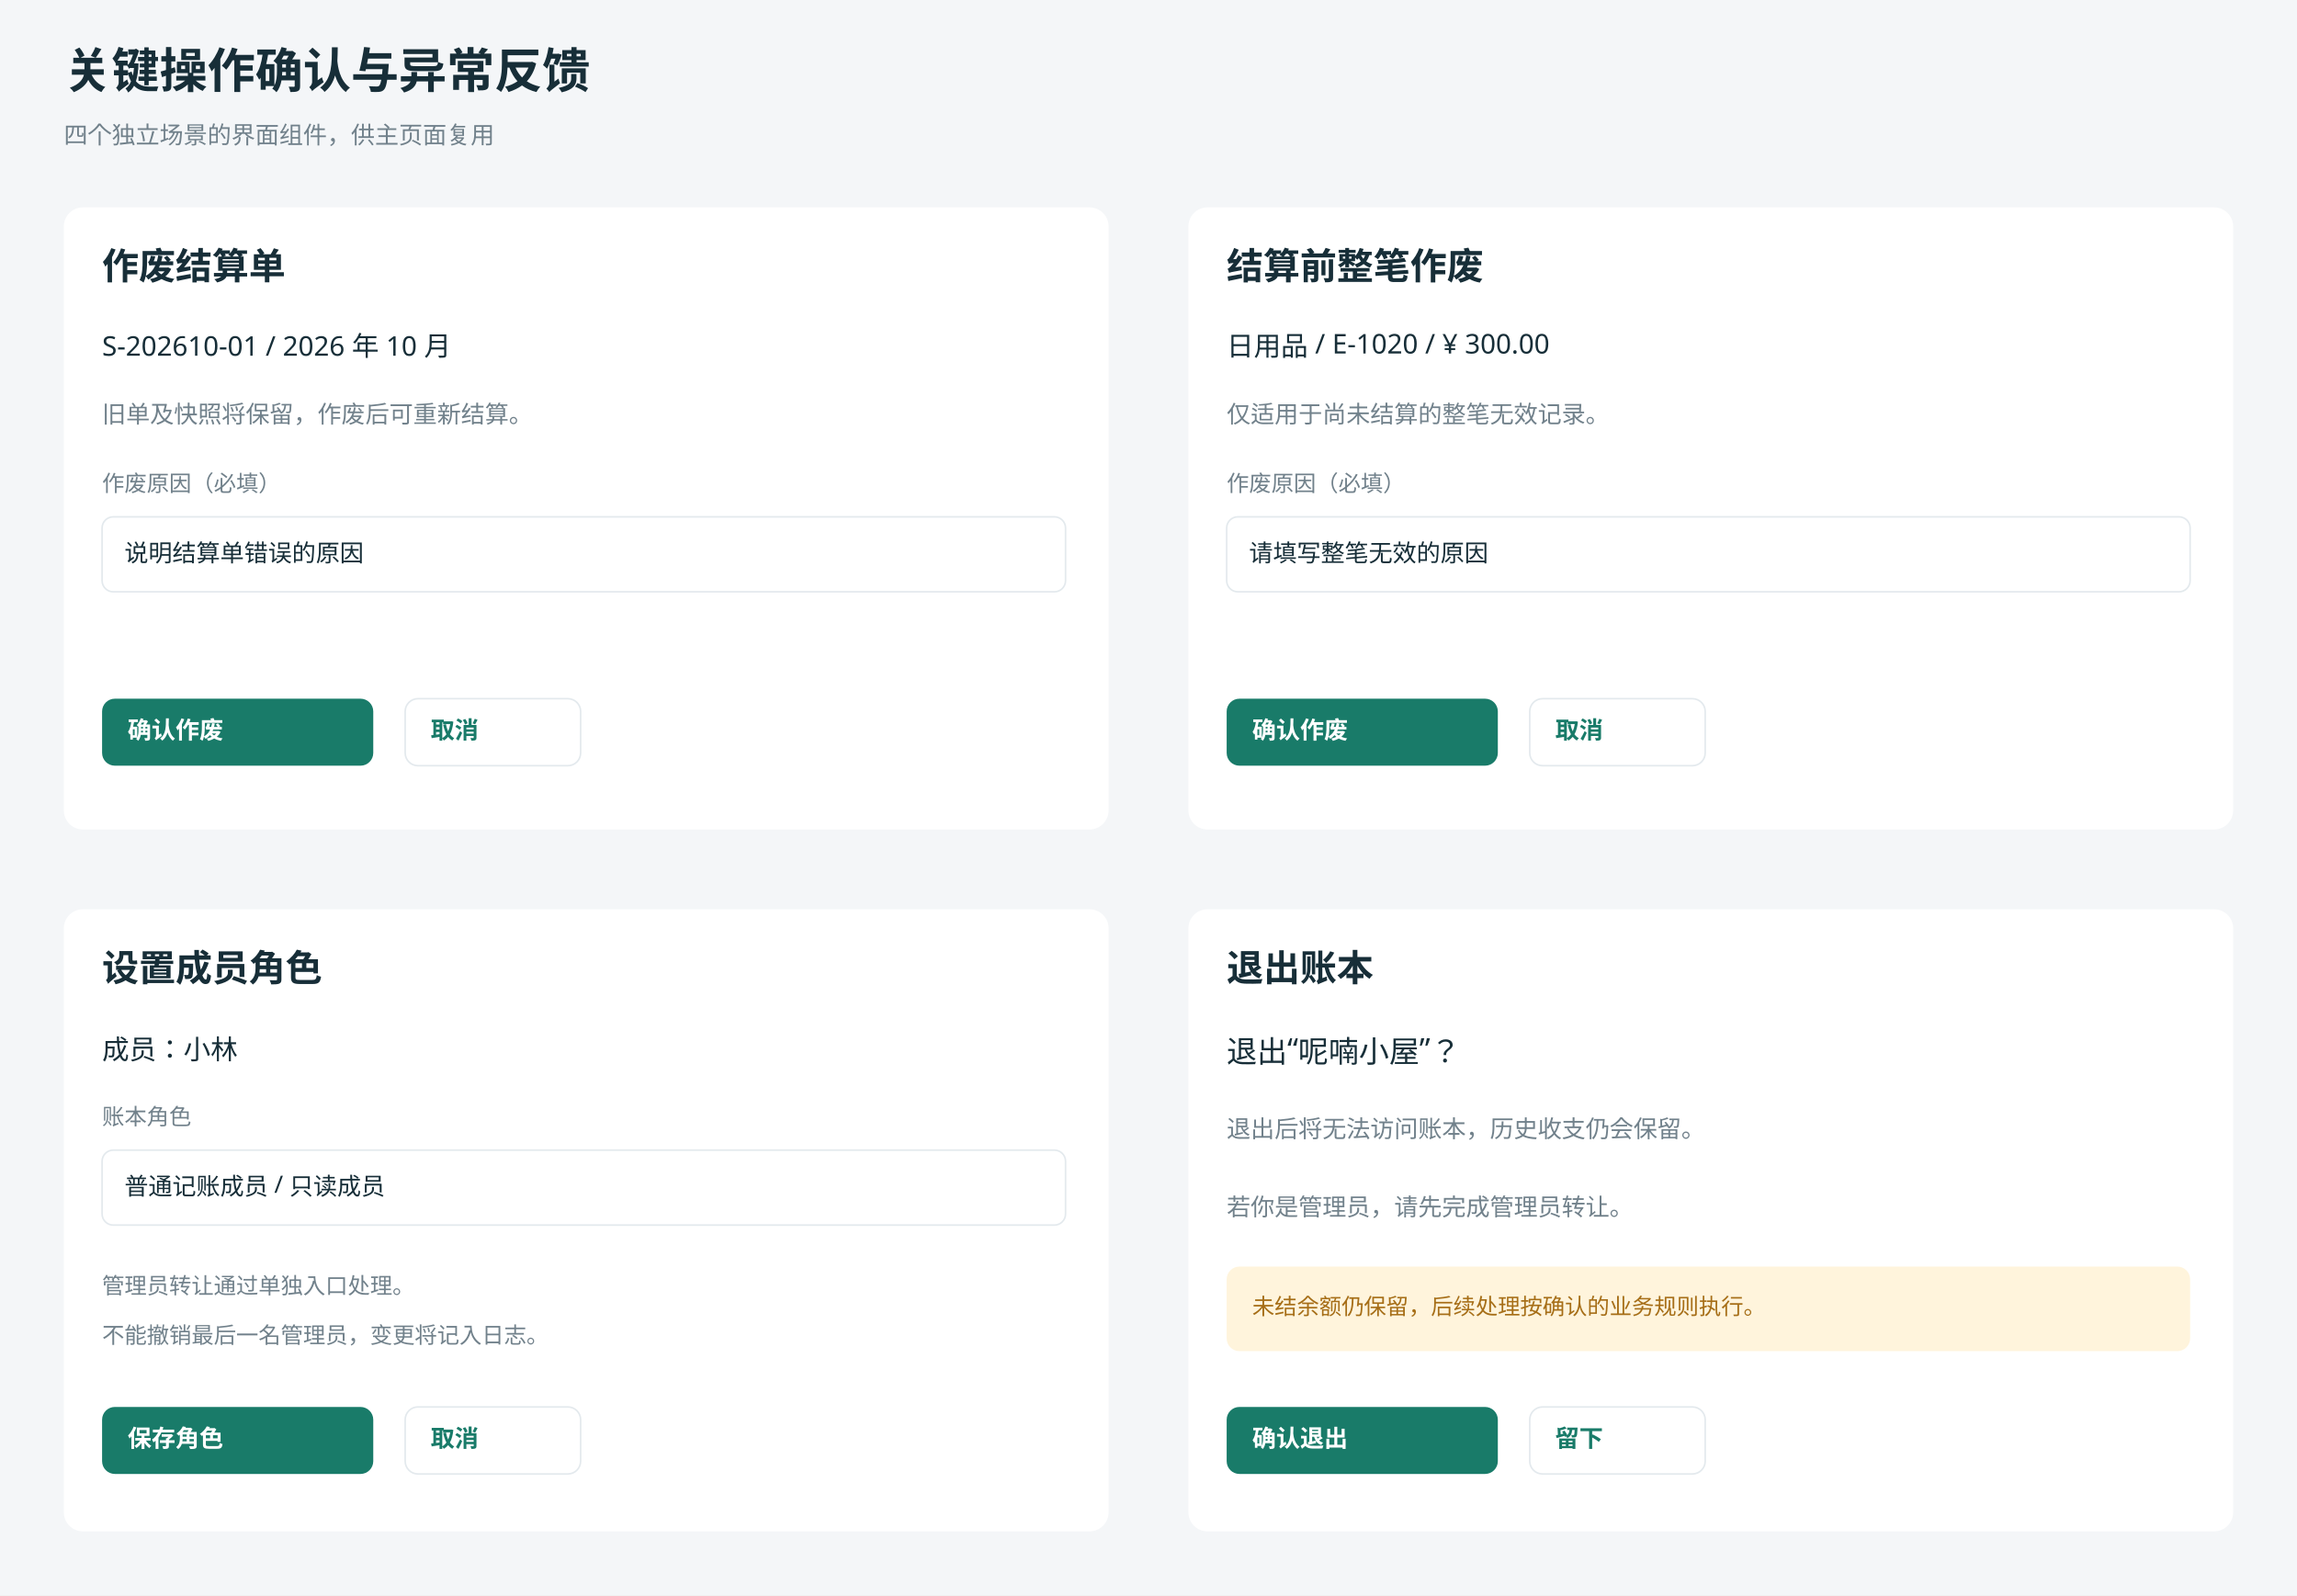
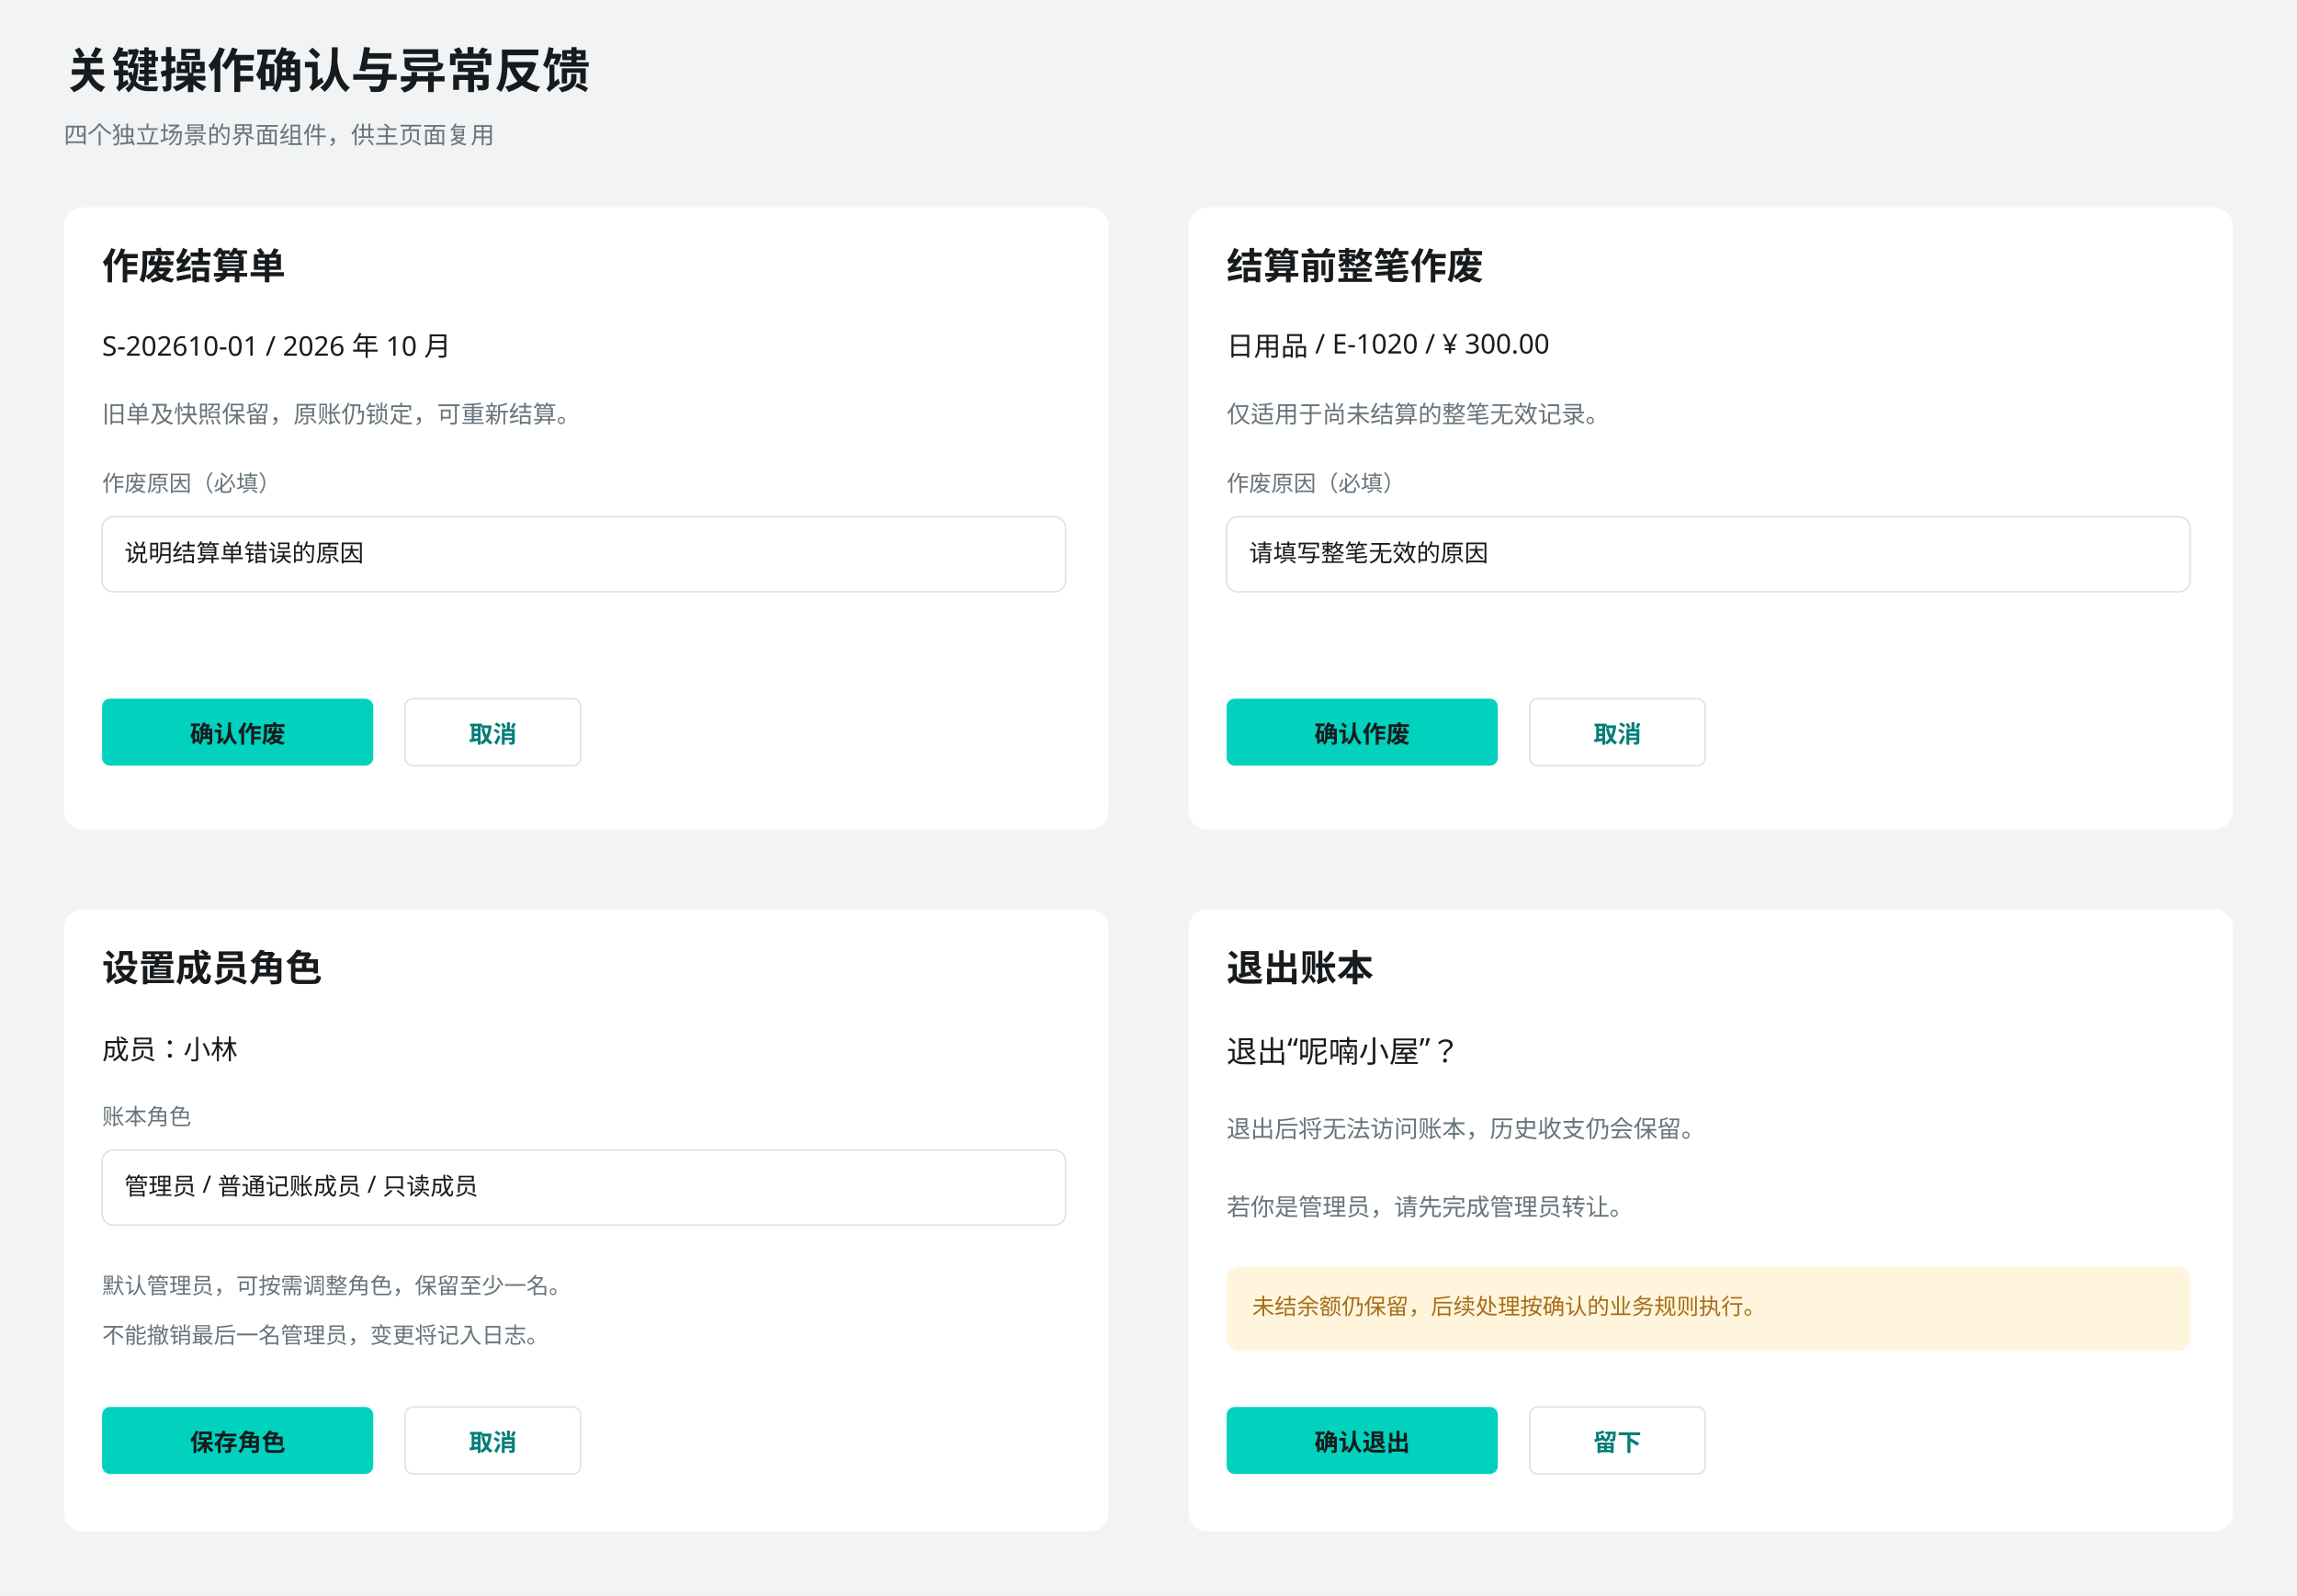
<svg xmlns="http://www.w3.org/2000/svg" width="1440" height="1000" viewBox="0 0 1440 1000">
-   <rect width="1440" height="1000" fill="#F4F6F8" />
-   <text x="40" y="55" font-family="Microsoft YaHei, sans-serif" font-size="30" font-weight="700" fill="#172E38">关键操作确认与异常反馈</text>
-   <text x="40" y="90" font-family="Microsoft YaHei, sans-serif" font-size="15" font-weight="400" fill="#71818B">四个独立场景的界面组件，供主页面复用</text>
+   <rect width="1440" height="1000" fill="#F1F3F4" />
+   <text x="40" y="55" font-family="Microsoft YaHei, sans-serif" font-size="30" font-weight="700" fill="#171B1E">关键操作确认与异常反馈</text>
+   <text x="40" y="90" font-family="Microsoft YaHei, sans-serif" font-size="15" font-weight="400" fill="#68747B">四个独立场景的界面组件，供主页面复用</text>
  <rect x="40" y="130" width="655" height="390" rx="12" fill="white" />
-   <text x="64" y="175" font-family="Microsoft YaHei, sans-serif" font-size="23" font-weight="700" fill="#172E38">作废结算单</text>
+   <text x="64" y="175" font-family="Microsoft YaHei, sans-serif" font-size="23" font-weight="700" fill="#171B1E">作废结算单</text>
  <rect x="745" y="130" width="655" height="390" rx="12" fill="white" />
-   <text x="769" y="175" font-family="Microsoft YaHei, sans-serif" font-size="23" font-weight="700" fill="#172E38">结算前整笔作废</text>
+   <text x="769" y="175" font-family="Microsoft YaHei, sans-serif" font-size="23" font-weight="700" fill="#171B1E">结算前整笔作废</text>
  <rect x="40" y="570" width="655" height="390" rx="12" fill="white" />
-   <text x="64" y="615" font-family="Microsoft YaHei, sans-serif" font-size="23" font-weight="700" fill="#172E38">设置成员角色</text>
+   <text x="64" y="615" font-family="Microsoft YaHei, sans-serif" font-size="23" font-weight="700" fill="#171B1E">设置成员角色</text>
  <rect x="745" y="570" width="655" height="390" rx="12" fill="white" />
-   <text x="769" y="615" font-family="Microsoft YaHei, sans-serif" font-size="23" font-weight="700" fill="#172E38">退出账本</text>
-   <text x="64" y="223" font-family="Microsoft YaHei, sans-serif" font-size="17" font-weight="400" fill="#172E38">S-202610-01  /  2026 年 10 月</text>
-   <text x="64" y="265" font-family="Microsoft YaHei, sans-serif" font-size="15" font-weight="400" fill="#71818B">旧单及快照将保留，作废后可重新结算。</text>
-   <text x="64" y="308" font-family="Microsoft YaHei, sans-serif" font-size="14" font-weight="400" fill="#71818B">作废原因（必填）</text>
-   <rect x="64" y="324" width="604" height="47" rx="7" fill="white" stroke="#E3E9ED" />
-   <text x="78" y="352" font-family="Microsoft YaHei, sans-serif" font-size="15" font-weight="400" fill="#172E38">说明结算单错误的原因</text>
-   <rect x="64" y="438" width="170" height="42" rx="8" fill="#197B69" />
-   <text x="80" y="463" font-family="Microsoft YaHei, sans-serif" font-size="15" font-weight="700" fill="white">确认作废</text>
-   <rect x="254" y="438" width="110" height="42" rx="8" fill="white" stroke="#E3E9ED" />
-   <text x="270" y="463" font-family="Microsoft YaHei, sans-serif" font-size="15" font-weight="700" fill="#197B69">取消</text>
-   <text x="769" y="223" font-family="Microsoft YaHei, sans-serif" font-size="17" font-weight="400" fill="#172E38">日用品  /  E-1020  /  ¥ 300.00</text>
-   <text x="769" y="265" font-family="Microsoft YaHei, sans-serif" font-size="15" font-weight="400" fill="#71818B">仅适用于尚未结算的整笔无效记录。</text>
-   <text x="769" y="308" font-family="Microsoft YaHei, sans-serif" font-size="14" font-weight="400" fill="#71818B">作废原因（必填）</text>
-   <rect x="769" y="324" width="604" height="47" rx="7" fill="white" stroke="#E3E9ED" />
-   <text x="783" y="352" font-family="Microsoft YaHei, sans-serif" font-size="15" font-weight="400" fill="#172E38">请填写整笔无效的原因</text>
-   <rect x="769" y="438" width="170" height="42" rx="8" fill="#197B69" />
-   <text x="785" y="463" font-family="Microsoft YaHei, sans-serif" font-size="15" font-weight="700" fill="white">确认作废</text>
-   <rect x="959" y="438" width="110" height="42" rx="8" fill="white" stroke="#E3E9ED" />
-   <text x="975" y="463" font-family="Microsoft YaHei, sans-serif" font-size="15" font-weight="700" fill="#197B69">取消</text>
-   <text x="64" y="664" font-family="Microsoft YaHei, sans-serif" font-size="17" font-weight="400" fill="#172E38">成员：小林</text>
-   <text x="64" y="705" font-family="Microsoft YaHei, sans-serif" font-size="14" font-weight="400" fill="#71818B">账本角色</text>
-   <rect x="64" y="721" width="604" height="47" rx="7" fill="white" stroke="#E3E9ED" />
-   <text x="78" y="749" font-family="Microsoft YaHei, sans-serif" font-size="15" font-weight="400" fill="#172E38">普通记账成员  /  只读成员</text>
-   <text x="64" y="811" font-family="Microsoft YaHei, sans-serif" font-size="14" font-weight="400" fill="#71818B">管理员转让通过单独入口处理。</text>
-   <text x="64" y="842" font-family="Microsoft YaHei, sans-serif" font-size="14" font-weight="400" fill="#71818B">不能撤销最后一名管理员，变更将记入日志。</text>
-   <rect x="64" y="882" width="170" height="42" rx="8" fill="#197B69" />
-   <text x="80" y="907" font-family="Microsoft YaHei, sans-serif" font-size="15" font-weight="700" fill="white">保存角色</text>
-   <rect x="254" y="882" width="110" height="42" rx="8" fill="white" stroke="#E3E9ED" />
-   <text x="270" y="907" font-family="Microsoft YaHei, sans-serif" font-size="15" font-weight="700" fill="#197B69">取消</text>
-   <text x="769" y="666" font-family="Microsoft YaHei, sans-serif" font-size="19" font-weight="400" fill="#172E38">退出“呢喃小屋”？</text>
-   <text x="769" y="713" font-family="Microsoft YaHei, sans-serif" font-size="15" font-weight="400" fill="#71818B">退出后将无法访问账本，历史收支仍会保留。</text>
-   <text x="769" y="762" font-family="Microsoft YaHei, sans-serif" font-size="15" font-weight="400" fill="#71818B">若你是管理员，请先完成管理员转让。</text>
+   <text x="769" y="615" font-family="Microsoft YaHei, sans-serif" font-size="23" font-weight="700" fill="#171B1E">退出账本</text>
+   <text x="64" y="223" font-family="Microsoft YaHei, sans-serif" font-size="17" font-weight="400" fill="#171B1E">S-202610-01  /  2026 年 10 月</text>
+   <text x="64" y="265" font-family="Microsoft YaHei, sans-serif" font-size="15" font-weight="400" fill="#68747B">旧单及快照保留，原账仍锁定，可重新结算。</text>
+   <text x="64" y="308" font-family="Microsoft YaHei, sans-serif" font-size="14" font-weight="400" fill="#68747B">作废原因（必填）</text>
+   <rect x="64" y="324" width="604" height="47" rx="7" fill="white" stroke="#DDE3E6" />
+   <text x="78" y="352" font-family="Microsoft YaHei, sans-serif" font-size="15" font-weight="400" fill="#171B1E">说明结算单错误的原因</text>
+   <rect x="64" y="438" width="170" height="42" rx="5" fill="#00D2BE" />
+   <text x="149.0" y="459.0" text-anchor="middle" dominant-baseline="central" font-family="Microsoft YaHei, sans-serif" font-size="15" font-weight="700" fill="#171B1E">确认作废</text>
+   <rect x="254" y="438" width="110" height="42" rx="5" fill="white" stroke="#DDE3E6" />
+   <text x="309.0" y="459.0" text-anchor="middle" dominant-baseline="central" font-family="Microsoft YaHei, sans-serif" font-size="15" font-weight="700" fill="#007E78">取消</text>
+   <text x="769" y="223" font-family="Microsoft YaHei, sans-serif" font-size="17" font-weight="400" fill="#171B1E">日用品  /  E-1020  /  ¥ 300.00</text>
+   <text x="769" y="265" font-family="Microsoft YaHei, sans-serif" font-size="15" font-weight="400" fill="#68747B">仅适用于尚未结算的整笔无效记录。</text>
+   <text x="769" y="308" font-family="Microsoft YaHei, sans-serif" font-size="14" font-weight="400" fill="#68747B">作废原因（必填）</text>
+   <rect x="769" y="324" width="604" height="47" rx="7" fill="white" stroke="#DDE3E6" />
+   <text x="783" y="352" font-family="Microsoft YaHei, sans-serif" font-size="15" font-weight="400" fill="#171B1E">请填写整笔无效的原因</text>
+   <rect x="769" y="438" width="170" height="42" rx="5" fill="#00D2BE" />
+   <text x="854.0" y="459.0" text-anchor="middle" dominant-baseline="central" font-family="Microsoft YaHei, sans-serif" font-size="15" font-weight="700" fill="#171B1E">确认作废</text>
+   <rect x="959" y="438" width="110" height="42" rx="5" fill="white" stroke="#DDE3E6" />
+   <text x="1014.0" y="459.0" text-anchor="middle" dominant-baseline="central" font-family="Microsoft YaHei, sans-serif" font-size="15" font-weight="700" fill="#007E78">取消</text>
+   <text x="64" y="664" font-family="Microsoft YaHei, sans-serif" font-size="17" font-weight="400" fill="#171B1E">成员：小林</text>
+   <text x="64" y="705" font-family="Microsoft YaHei, sans-serif" font-size="14" font-weight="400" fill="#68747B">账本角色</text>
+   <rect x="64" y="721" width="604" height="47" rx="7" fill="white" stroke="#DDE3E6" />
+   <text x="78" y="749" font-family="Microsoft YaHei, sans-serif" font-size="15" font-weight="400" fill="#171B1E">管理员 / 普通记账成员 / 只读成员</text>
+   <text x="64" y="811" font-family="Microsoft YaHei, sans-serif" font-size="14" font-weight="400" fill="#68747B">默认管理员，可按需调整角色，保留至少一名。</text>
+   <text x="64" y="842" font-family="Microsoft YaHei, sans-serif" font-size="14" font-weight="400" fill="#68747B">不能撤销最后一名管理员，变更将记入日志。</text>
+   <rect x="64" y="882" width="170" height="42" rx="5" fill="#00D2BE" />
+   <text x="149.0" y="903.0" text-anchor="middle" dominant-baseline="central" font-family="Microsoft YaHei, sans-serif" font-size="15" font-weight="700" fill="#171B1E">保存角色</text>
+   <rect x="254" y="882" width="110" height="42" rx="5" fill="white" stroke="#DDE3E6" />
+   <text x="309.0" y="903.0" text-anchor="middle" dominant-baseline="central" font-family="Microsoft YaHei, sans-serif" font-size="15" font-weight="700" fill="#007E78">取消</text>
+   <text x="769" y="666" font-family="Microsoft YaHei, sans-serif" font-size="19" font-weight="400" fill="#171B1E">退出“呢喃小屋”？</text>
+   <text x="769" y="713" font-family="Microsoft YaHei, sans-serif" font-size="15" font-weight="400" fill="#68747B">退出后将无法访问账本，历史收支仍会保留。</text>
+   <text x="769" y="762" font-family="Microsoft YaHei, sans-serif" font-size="15" font-weight="400" fill="#68747B">若你是管理员，请先完成管理员转让。</text>
  <rect x="769" y="794" width="604" height="53" rx="8" fill="#FFF4DC" />
  <text x="785" y="824" font-family="Microsoft YaHei, sans-serif" font-size="14" font-weight="400" fill="#A66E17">未结余额仍保留，后续处理按确认的业务规则执行。</text>
-   <rect x="769" y="882" width="170" height="42" rx="8" fill="#197B69" />
-   <text x="785" y="907" font-family="Microsoft YaHei, sans-serif" font-size="15" font-weight="700" fill="white">确认退出</text>
-   <rect x="959" y="882" width="110" height="42" rx="8" fill="white" stroke="#E3E9ED" />
-   <text x="975" y="907" font-family="Microsoft YaHei, sans-serif" font-size="15" font-weight="700" fill="#197B69">留下</text>
+   <rect x="769" y="882" width="170" height="42" rx="5" fill="#00D2BE" />
+   <text x="854.0" y="903.0" text-anchor="middle" dominant-baseline="central" font-family="Microsoft YaHei, sans-serif" font-size="15" font-weight="700" fill="#171B1E">确认退出</text>
+   <rect x="959" y="882" width="110" height="42" rx="5" fill="white" stroke="#DDE3E6" />
+   <text x="1014.0" y="903.0" text-anchor="middle" dominant-baseline="central" font-family="Microsoft YaHei, sans-serif" font-size="15" font-weight="700" fill="#007E78">留下</text>
</svg>
